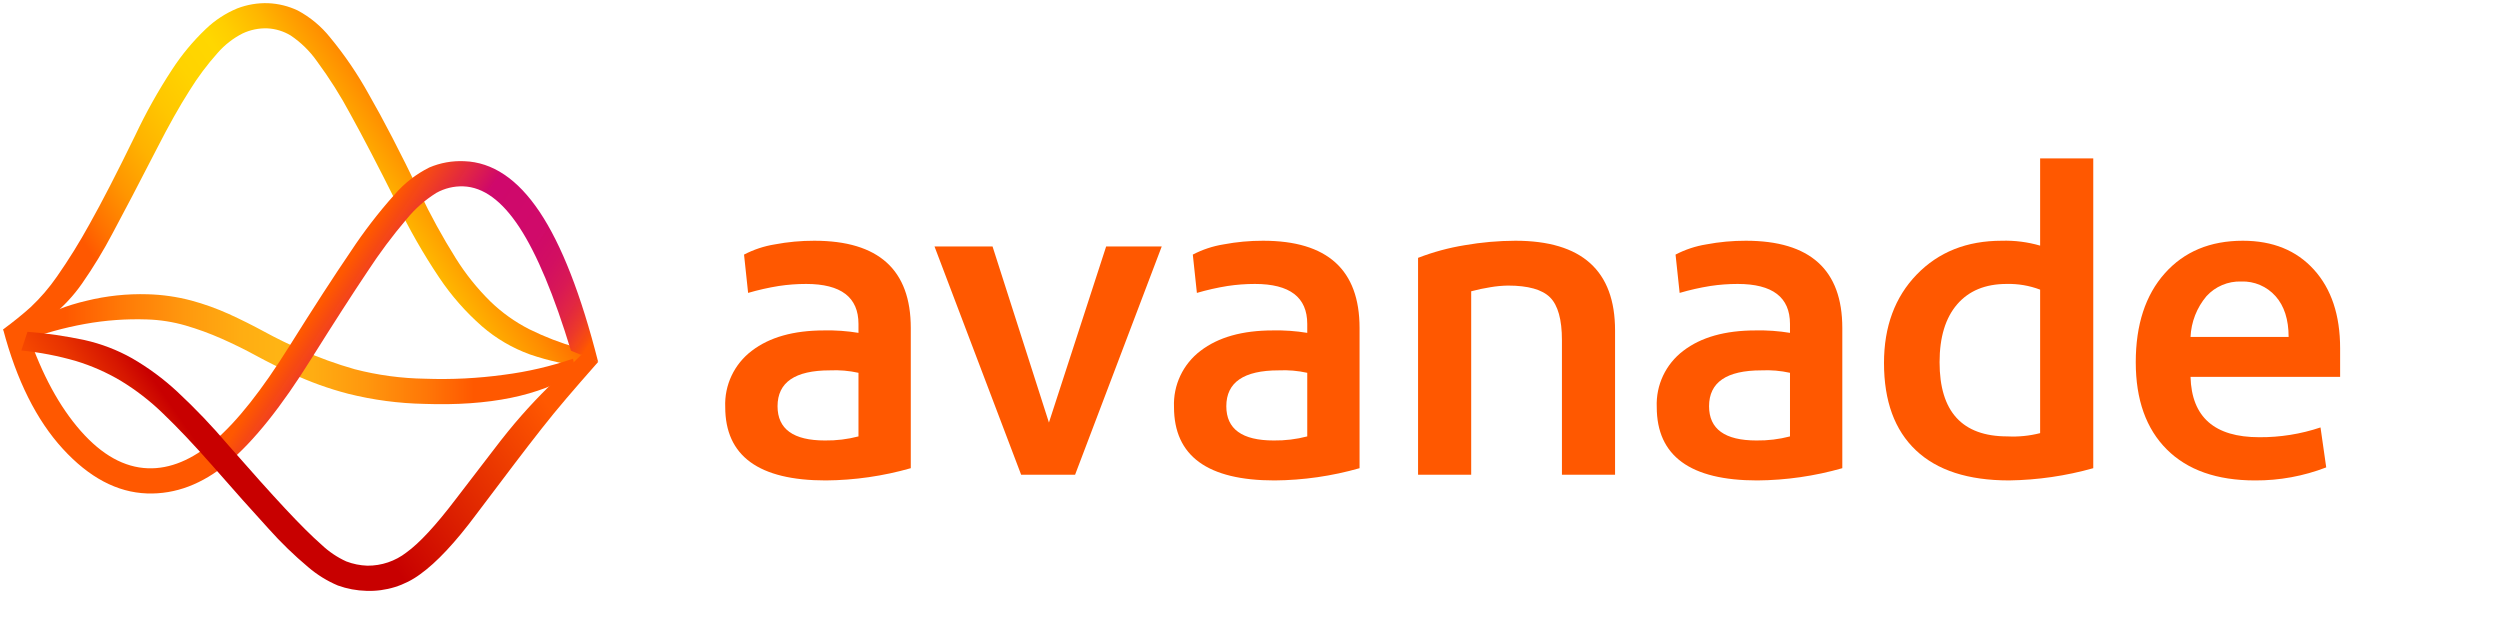
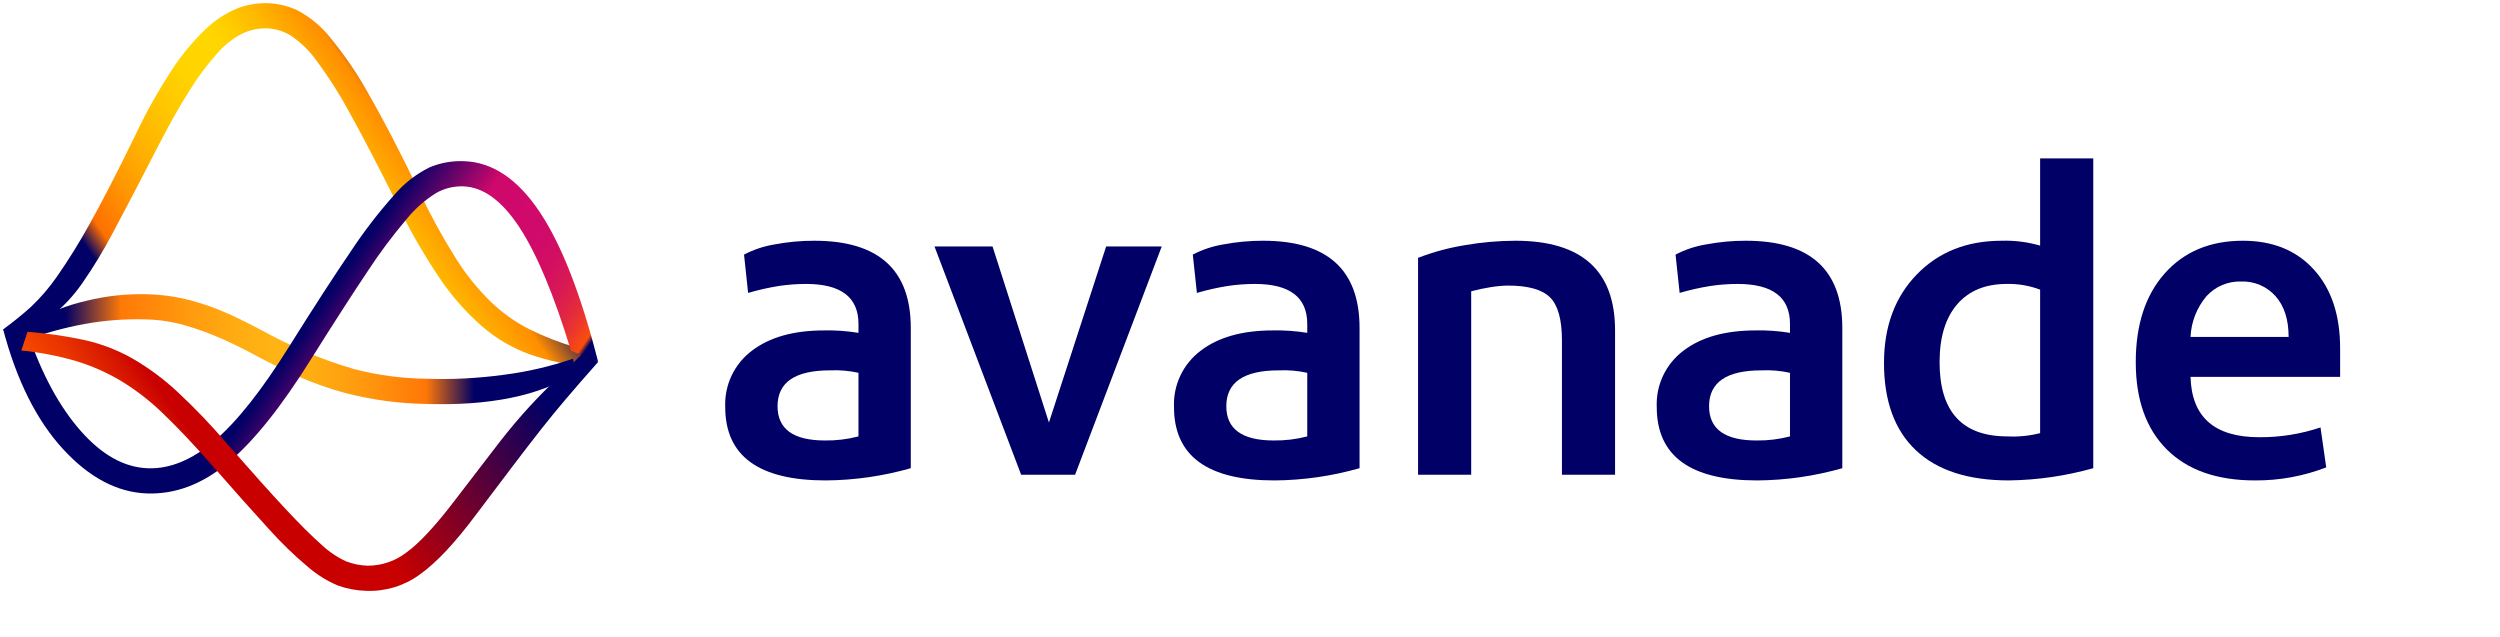
<svg xmlns="http://www.w3.org/2000/svg" width="220px" height="56px" viewBox="0 0 220 56" version="1.1">
  <defs>
    <linearGradient x1="-1.386%" y1="81.342%" x2="90.301%" y2="41.933%" id="linearGradient-1">
-       <stop stop-color="#FF5800" offset="20%" />
+       <stop stop-color=" #000066" offset="20%" />
      <stop stop-color="#FF7000" offset="24.22%" />
      <stop stop-color="#FF9500" offset="31.92%" />
      <stop stop-color="#FFB200" offset="39.63%" />
      <stop stop-color="#FFC600" offset="47.25%" />
      <stop stop-color="#FFD300" offset="54.76%" />
      <stop stop-color="#FFD700" offset="62%" />
      <stop stop-color="#FFCE00" offset="65.97%" />
      <stop stop-color="#FFB600" offset="72.44%" />
      <stop stop-color="#FF8E00" offset="80.61%" />
-       <stop stop-color="#FF5800" offset="90%" />
+       <stop stop-color=" #000066" offset="90%" />
    </linearGradient>
    <linearGradient x1="-9.0173033e-05%" y1="49.989%" x2="100%" y2="49.989%" id="linearGradient-2">
-       <stop stop-color="#FF5800" offset="9%" />
+       <stop stop-color=" #000066" offset="9%" />
      <stop stop-color="#FF7907" offset="18.98%" />
      <stop stop-color="#FF990E" offset="30.59%" />
      <stop stop-color="#FFAD12" offset="40.34%" />
      <stop stop-color="#FFB414" offset="47%" />
      <stop stop-color="#FFAD12" offset="53.14%" />
      <stop stop-color="#FF980E" offset="62.35%" />
      <stop stop-color="#FF7707" offset="73.42%" />
-       <stop stop-color="#FF5800" offset="82%" />
+       <stop stop-color=" #000066" offset="82%" />
    </linearGradient>
    <linearGradient x1="2.262%" y1="31.621%" x2="99.055%" y2="68.352%" id="linearGradient-3">
-       <stop stop-color="#FF5800" offset="50%" />
+       <stop stop-color=" #000066" offset="50%" />
      <stop stop-color="#CE056A" stop-opacity="0.99" offset="64%" />
      <stop stop-color="#CF0768" stop-opacity="0.99" offset="75.62%" />
      <stop stop-color="#D20D60" stop-opacity="0.991" offset="80.95%" />
      <stop stop-color="#D81753" stop-opacity="0.992" offset="85%" />
      <stop stop-color="#E12541" stop-opacity="0.994" offset="88.39%" />
      <stop stop-color="#EC3829" stop-opacity="0.996" offset="91.38%" />
      <stop stop-color="#F94E0C" stop-opacity="0.999" offset="94.05%" />
-       <stop stop-color="#FF5800" offset="95%" />
+       <stop stop-color=" #000066" offset="95%" />
    </linearGradient>
    <linearGradient x1="3.261%" y1="58.733%" x2="101.05%" y2="28.217%" id="linearGradient-4">
-       <stop stop-color="#FF5800" offset="0%" />
+       <stop stop-color=" #000066" offset="0%" />
      <stop stop-color="#FC5400" offset="6.25%" />
      <stop stop-color="#F54700" offset="12.72%" />
      <stop stop-color="#E83300" offset="19.29%" />
      <stop stop-color="#D61600" offset="25.9%" />
      <stop stop-color="#C80000" offset="30%" />
      <stop stop-color="#C80000" offset="48%" />
-       <stop stop-color="#FF5800" offset="91%" />
+       <stop stop-color=" #000066" offset="91%" />
    </linearGradient>
  </defs>
  <g id="Page-1" stroke="none" stroke-width="1" fill="none" fill-rule="evenodd">
    <g id="Global-Navigation-Modules" transform="translate(-129, -375)">
      <g id="Header-Menu" transform="translate(0, 150)">
        <g id="Navigation-Bar" transform="translate(0, 200)">
          <g id="Logo" transform="translate(129, 25)">
            <g id="avanade_logo">
              <g id="logo">
-                 <path d="M71.661,21.185 C70.491,21.182 69.322,21.29 68.172,21.508 C67.231,21.66 66.32,21.963 65.475,22.404 L65.834,25.776 C66.72,25.517 67.621,25.313 68.532,25.167 C69.33,25.047 70.135,24.987 70.942,24.987 C74.01,24.987 75.545,26.159 75.546,28.503 L75.546,29.292 C74.547,29.127 73.536,29.055 72.524,29.077 C69.838,29.077 67.716,29.675 66.158,30.87 C64.612,32.038 63.739,33.888 63.82,35.821 C63.82,40.125 66.77,42.278 72.668,42.278 C75.199,42.259 77.716,41.897 80.149,41.201 L80.149,28.861 C80.149,23.744 77.32,21.185 71.661,21.185 Z M75.546,38.404 C74.583,38.655 73.591,38.776 72.596,38.762 C69.814,38.762 68.424,37.758 68.424,35.749 C68.424,33.645 69.959,32.593 73.028,32.592 C73.873,32.552 74.72,32.624 75.546,32.807 L75.546,38.404 Z" id="Shape" fill="#FF5800" />
-                 <polygon id="Shape" fill="#FF5800" points="82.235 21.687 87.343 21.687 92.306 37.184 97.342 21.687 102.233 21.687 94.608 41.776 89.86 41.776" />
-                 <path d="M111.153,21.185 C109.983,21.182 108.814,21.29 107.664,21.508 C106.723,21.66 105.812,21.963 104.967,22.404 L105.326,25.776 C106.212,25.517 107.113,25.313 108.024,25.167 C108.822,25.047 109.627,24.987 110.434,24.987 C113.502,24.987 115.037,26.159 115.038,28.503 L115.038,29.292 C114.039,29.127 113.028,29.055 112.016,29.077 C109.33,29.077 107.208,29.675 105.65,30.87 C104.104,32.038 103.231,33.888 103.312,35.821 C103.312,40.125 106.261,42.278 112.16,42.278 C114.691,42.259 117.208,41.897 119.641,41.201 L119.641,28.861 C119.641,23.744 116.812,21.185 111.153,21.185 Z M115.038,38.404 C114.075,38.655 113.083,38.776 112.088,38.762 C109.306,38.762 107.916,37.758 107.916,35.749 C107.916,33.645 109.451,32.593 112.52,32.592 C113.365,32.552 114.212,32.624 115.038,32.807 L115.038,38.404 Z" id="Shape" fill="#FF5800" />
-                 <path d="M137.45,29.938 C137.45,28.121 137.102,26.865 136.406,26.171 C135.711,25.479 134.476,25.132 132.702,25.131 C132.183,25.139 131.666,25.187 131.155,25.275 C130.586,25.364 130.022,25.484 129.465,25.633 L129.465,41.776 L124.789,41.776 L124.789,22.691 C126.113,22.179 127.487,21.806 128.889,21.579 C130.362,21.322 131.854,21.19 133.349,21.185 C139.199,21.185 142.125,23.816 142.125,29.077 L142.125,41.775 L137.45,41.775 L137.45,29.938 Z" id="Shape" fill="#FF5800" />
-                 <path d="M153.635,21.185 C152.464,21.182 151.296,21.29 150.146,21.508 C149.204,21.66 148.293,21.963 147.448,22.404 L147.808,25.776 C148.693,25.517 149.594,25.313 150.505,25.167 C151.303,25.047 152.109,24.987 152.915,24.987 C155.984,24.987 157.518,26.159 157.519,28.503 L157.519,29.292 C156.521,29.127 155.509,29.055 154.498,29.077 C151.811,29.077 149.689,29.675 148.131,30.87 C146.585,32.038 145.712,33.888 145.794,35.821 C145.794,40.125 148.743,42.278 154.641,42.278 C157.172,42.259 159.689,41.897 162.123,41.201 L162.123,28.861 C162.123,23.744 159.294,21.185 153.635,21.185 Z M157.519,38.404 C156.557,38.655 155.565,38.776 154.57,38.762 C151.788,38.762 150.397,37.758 150.398,35.749 C150.398,33.645 151.932,32.593 155.001,32.592 C155.847,32.551 156.693,32.624 157.519,32.807 L157.519,38.404 Z" id="Shape" fill="#FF5800" />
-                 <path d="M179.531,13.939 L179.531,21.615 C178.434,21.296 177.293,21.151 176.15,21.185 C173.08,21.185 170.587,22.177 168.669,24.162 C166.75,26.147 165.791,28.742 165.792,31.947 C165.792,35.295 166.727,37.854 168.597,39.623 C170.467,41.393 173.201,42.278 176.798,42.277 C179.304,42.242 181.795,41.88 184.207,41.201 L184.207,13.939 L179.531,13.939 Z M179.531,38.116 C178.592,38.356 177.622,38.453 176.654,38.403 C172.673,38.403 170.682,36.227 170.683,31.874 C170.683,29.675 171.199,27.977 172.23,26.781 C173.26,25.586 174.711,24.988 176.582,24.987 C177.588,24.962 178.59,25.132 179.531,25.489 L179.531,38.116 Z" id="Shape" fill="#FF5800" />
-                 <path d="M205.931,30.655 C205.931,27.738 205.164,25.43 203.629,23.732 C202.094,22.035 200.008,21.186 197.371,21.185 C194.493,21.185 192.204,22.142 190.501,24.055 C188.798,25.968 187.947,28.575 187.947,31.875 C187.947,35.175 188.859,37.734 190.681,39.552 C192.503,41.37 195.092,42.278 198.45,42.278 C200.59,42.289 202.713,41.9 204.708,41.13 L204.205,37.614 C202.467,38.198 200.643,38.489 198.81,38.475 C194.877,38.475 192.863,36.706 192.767,33.166 L205.931,33.166 L205.931,30.655 Z M192.767,29.651 C192.825,28.333 193.318,27.072 194.17,26.063 C194.95,25.207 196.067,24.735 197.227,24.772 C198.377,24.731 199.485,25.204 200.248,26.063 C201.015,26.924 201.398,28.12 201.399,29.651 L192.767,29.651 Z" id="Shape" fill="#FF5800" />
+                 <path d="M71.661,21.185 C70.491,21.182 69.322,21.29 68.172,21.508 C67.231,21.66 66.32,21.963 65.475,22.404 L65.834,25.776 C66.72,25.517 67.621,25.313 68.532,25.167 C69.33,25.047 70.135,24.987 70.942,24.987 C74.01,24.987 75.545,26.159 75.546,28.503 L75.546,29.292 C74.547,29.127 73.536,29.055 72.524,29.077 C69.838,29.077 67.716,29.675 66.158,30.87 C64.612,32.038 63.739,33.888 63.82,35.821 C63.82,40.125 66.77,42.278 72.668,42.278 C75.199,42.259 77.716,41.897 80.149,41.201 L80.149,28.861 C80.149,23.744 77.32,21.185 71.661,21.185 Z M75.546,38.404 C74.583,38.655 73.591,38.776 72.596,38.762 C69.814,38.762 68.424,37.758 68.424,35.749 C68.424,33.645 69.959,32.593 73.028,32.592 C73.873,32.552 74.72,32.624 75.546,32.807 L75.546,38.404 Z" id="Shape" fill=" #000066" />
+                 <polygon id="Shape" fill=" #000066" points="82.235 21.687 87.343 21.687 92.306 37.184 97.342 21.687 102.233 21.687 94.608 41.776 89.86 41.776" />
+                 <path d="M111.153,21.185 C109.983,21.182 108.814,21.29 107.664,21.508 C106.723,21.66 105.812,21.963 104.967,22.404 L105.326,25.776 C106.212,25.517 107.113,25.313 108.024,25.167 C108.822,25.047 109.627,24.987 110.434,24.987 C113.502,24.987 115.037,26.159 115.038,28.503 L115.038,29.292 C114.039,29.127 113.028,29.055 112.016,29.077 C109.33,29.077 107.208,29.675 105.65,30.87 C104.104,32.038 103.231,33.888 103.312,35.821 C103.312,40.125 106.261,42.278 112.16,42.278 C114.691,42.259 117.208,41.897 119.641,41.201 L119.641,28.861 C119.641,23.744 116.812,21.185 111.153,21.185 Z M115.038,38.404 C114.075,38.655 113.083,38.776 112.088,38.762 C109.306,38.762 107.916,37.758 107.916,35.749 C107.916,33.645 109.451,32.593 112.52,32.592 C113.365,32.552 114.212,32.624 115.038,32.807 L115.038,38.404 Z" id="Shape" fill=" #000066" />
+                 <path d="M137.45,29.938 C137.45,28.121 137.102,26.865 136.406,26.171 C135.711,25.479 134.476,25.132 132.702,25.131 C132.183,25.139 131.666,25.187 131.155,25.275 C130.586,25.364 130.022,25.484 129.465,25.633 L129.465,41.776 L124.789,41.776 L124.789,22.691 C126.113,22.179 127.487,21.806 128.889,21.579 C130.362,21.322 131.854,21.19 133.349,21.185 C139.199,21.185 142.125,23.816 142.125,29.077 L142.125,41.775 L137.45,41.775 L137.45,29.938 Z" id="Shape" fill=" #000066" />
+                 <path d="M153.635,21.185 C152.464,21.182 151.296,21.29 150.146,21.508 C149.204,21.66 148.293,21.963 147.448,22.404 L147.808,25.776 C148.693,25.517 149.594,25.313 150.505,25.167 C151.303,25.047 152.109,24.987 152.915,24.987 C155.984,24.987 157.518,26.159 157.519,28.503 L157.519,29.292 C156.521,29.127 155.509,29.055 154.498,29.077 C151.811,29.077 149.689,29.675 148.131,30.87 C146.585,32.038 145.712,33.888 145.794,35.821 C145.794,40.125 148.743,42.278 154.641,42.278 C157.172,42.259 159.689,41.897 162.123,41.201 L162.123,28.861 C162.123,23.744 159.294,21.185 153.635,21.185 Z M157.519,38.404 C156.557,38.655 155.565,38.776 154.57,38.762 C151.788,38.762 150.397,37.758 150.398,35.749 C150.398,33.645 151.932,32.593 155.001,32.592 C155.847,32.551 156.693,32.624 157.519,32.807 L157.519,38.404 Z" id="Shape" fill=" #000066" />
+                 <path d="M179.531,13.939 L179.531,21.615 C178.434,21.296 177.293,21.151 176.15,21.185 C173.08,21.185 170.587,22.177 168.669,24.162 C166.75,26.147 165.791,28.742 165.792,31.947 C165.792,35.295 166.727,37.854 168.597,39.623 C170.467,41.393 173.201,42.278 176.798,42.277 C179.304,42.242 181.795,41.88 184.207,41.201 L184.207,13.939 L179.531,13.939 Z M179.531,38.116 C178.592,38.356 177.622,38.453 176.654,38.403 C172.673,38.403 170.682,36.227 170.683,31.874 C170.683,29.675 171.199,27.977 172.23,26.781 C173.26,25.586 174.711,24.988 176.582,24.987 C177.588,24.962 178.59,25.132 179.531,25.489 L179.531,38.116 Z" id="Shape" fill=" #000066" />
+                 <path d="M205.931,30.655 C205.931,27.738 205.164,25.43 203.629,23.732 C202.094,22.035 200.008,21.186 197.371,21.185 C194.493,21.185 192.204,22.142 190.501,24.055 C188.798,25.968 187.947,28.575 187.947,31.875 C187.947,35.175 188.859,37.734 190.681,39.552 C192.503,41.37 195.092,42.278 198.45,42.278 C200.59,42.289 202.713,41.9 204.708,41.13 L204.205,37.614 C202.467,38.198 200.643,38.489 198.81,38.475 C194.877,38.475 192.863,36.706 192.767,33.166 L205.931,33.166 L205.931,30.655 Z M192.767,29.651 C192.825,28.333 193.318,27.072 194.17,26.063 C194.95,25.207 196.067,24.735 197.227,24.772 C198.377,24.731 199.485,25.204 200.248,26.063 C201.015,26.924 201.398,28.12 201.399,29.651 L192.767,29.651 Z" id="Shape" fill=" #000066" />
                <path d="M13.792,13.104 C12.205,16.191 10.918,18.652 9.93,20.487 C9.118,22.035 8.209,23.531 7.209,24.966 C6.47,26.023 5.585,26.972 4.581,27.784 C3.456,28.651 2.282,29.455 1.067,30.191 L0.277,28.985 C1.177,28.324 1.986,27.671 2.702,27.026 C3.565,26.212 4.339,25.31 5.014,24.335 C6.05,22.849 7.006,21.31 7.878,19.723 C8.961,17.798 10.299,15.2 11.893,11.929 C12.84,9.919 13.927,7.977 15.146,6.118 C15.992,4.817 16.987,3.62 18.112,2.549 C18.913,1.78 19.851,1.167 20.878,0.74 C21.744,0.406 22.669,0.25 23.597,0.281 C24.502,0.319 25.39,0.538 26.207,0.926 C27.299,1.511 28.261,2.311 29.036,3.277 C30.333,4.846 31.481,6.533 32.463,8.315 C33.726,10.507 35.219,13.389 36.942,16.959 C37.883,18.937 38.938,20.86 40.101,22.716 C40.966,24.102 41.991,25.382 43.156,26.53 C44.166,27.508 45.316,28.33 46.57,28.97 C47.93,29.643 49.349,30.191 50.809,30.607 L51.789,32.304 C50.031,32.137 48.3,31.762 46.631,31.189 C45.088,30.63 43.661,29.794 42.421,28.721 C40.984,27.461 39.718,26.019 38.655,24.433 C37.246,22.335 35.991,20.137 34.901,17.858 C33.303,14.662 31.95,12.062 30.842,10.06 C29.973,8.432 28.985,6.869 27.888,5.384 C27.262,4.495 26.479,3.728 25.576,3.121 C24.953,2.745 24.246,2.53 23.519,2.495 C22.773,2.471 22.031,2.624 21.355,2.94 C20.514,3.366 19.764,3.952 19.146,4.664 C18.227,5.693 17.4,6.8 16.675,7.973 C15.795,9.352 14.834,11.062 13.792,13.104 Z" id="Shape" fill="url(#linearGradient-1)" />
                <path d="M37.408,33.327 C39.728,33.411 42.051,33.295 44.35,32.98 C46.42,32.715 48.456,32.241 50.429,31.564 L50.662,32.819 C47.496,34.834 43.052,35.742 37.331,35.542 C35.074,35.497 32.829,35.198 30.64,34.651 C28.923,34.205 27.25,33.602 25.644,32.848 C24.553,32.349 23.509,31.828 22.511,31.284 C21.514,30.742 20.503,30.245 19.479,29.793 C18.457,29.342 17.405,28.958 16.332,28.644 C15.222,28.324 14.076,28.144 12.921,28.11 C11.094,28.049 9.265,28.183 7.467,28.508 C5.616,28.842 3.8,29.347 2.043,30.017 L1.244,29.089 L2.724,28.378 C4.249,27.507 5.895,26.864 7.607,26.469 C9.37,26.034 11.183,25.84 12.998,25.895 C14.291,25.93 15.575,26.114 16.825,26.444 C17.962,26.751 19.072,27.149 20.144,27.634 C21.19,28.11 22.234,28.631 23.277,29.198 C24.32,29.766 25.41,30.3 26.548,30.801 C28.057,31.472 29.612,32.036 31.201,32.488 C33.229,33.015 35.313,33.297 37.408,33.327 L37.408,33.327 Z" id="Shape" fill="url(#linearGradient-2)" />
                <path d="M40.773,16.4 C39.943,16.371 39.121,16.57 38.397,16.975 C37.405,17.593 36.523,18.37 35.787,19.275 C34.539,20.743 33.385,22.288 32.333,23.901 C31.017,25.864 29.38,28.406 27.423,31.525 C24.78,35.775 22.328,38.842 20.067,40.726 C17.807,42.61 15.43,43.509 12.939,43.423 C10.309,43.331 7.837,42.021 5.523,39.492 C3.209,36.964 1.46,33.461 0.277,28.986 L2.48,29.409 C3.695,32.962 5.236,35.799 7.102,37.919 C8.969,40.039 10.94,41.136 13.016,41.208 C14.954,41.276 16.911,40.466 18.888,38.78 C20.863,37.094 23.051,34.329 25.45,30.486 C27.602,27.051 29.41,24.262 30.871,22.118 C32.03,20.362 33.316,18.693 34.719,17.124 C35.569,16.132 36.611,15.32 37.782,14.737 C38.75,14.325 39.799,14.137 40.851,14.185 C43.342,14.272 45.554,15.758 47.486,18.643 C49.417,21.528 51.134,25.93 52.637,31.849 L50.246,30.865 C48.754,25.962 47.241,22.341 45.706,20.001 C44.17,17.661 42.526,16.461 40.773,16.4 Z" id="Shape" fill="url(#linearGradient-3)" />
                <path d="M35.764,48.618 C36.902,47.802 38.342,46.247 40.086,43.953 C41.44,42.198 42.553,40.747 43.426,39.6 C44.297,38.452 45.118,37.442 45.888,36.568 C46.657,35.694 47.449,34.855 48.263,34.052 C49.076,33.249 50.081,32.268 51.277,31.108 L52.637,31.848 C51.529,33.104 50.603,34.168 49.857,35.043 C49.109,35.918 48.373,36.816 47.649,37.738 C46.924,38.66 46.125,39.694 45.253,40.842 C44.381,41.989 43.267,43.463 41.911,45.263 C40.068,47.739 38.424,49.495 36.979,50.531 C35.615,51.54 33.948,52.057 32.25,51.995 C31.393,51.974 30.544,51.816 29.737,51.526 C28.788,51.126 27.907,50.581 27.126,49.911 C25.884,48.87 24.719,47.741 23.641,46.533 C22.306,45.077 20.616,43.182 18.573,40.848 C17.017,39.084 15.614,37.603 14.363,36.405 C13.229,35.299 11.973,34.325 10.618,33.503 C9.384,32.772 8.067,32.191 6.694,31.773 C5.12,31.316 3.507,31.005 1.875,30.843 L2.418,29.199 C4.111,29.329 5.792,29.572 7.451,29.928 C8.913,30.255 10.318,30.794 11.623,31.529 C13.058,32.357 14.395,33.345 15.608,34.474 C17.192,35.95 18.687,37.517 20.087,39.168 C22.13,41.502 23.797,43.362 25.089,44.747 C26.38,46.131 27.451,47.196 28.303,47.942 C28.939,48.546 29.671,49.04 30.47,49.404 C31.064,49.632 31.692,49.759 32.328,49.78 C33.572,49.79 34.783,49.381 35.764,48.618 Z" id="Shape" fill="url(#linearGradient-4)" />
              </g>
            </g>
          </g>
        </g>
      </g>
    </g>
  </g>
</svg>
